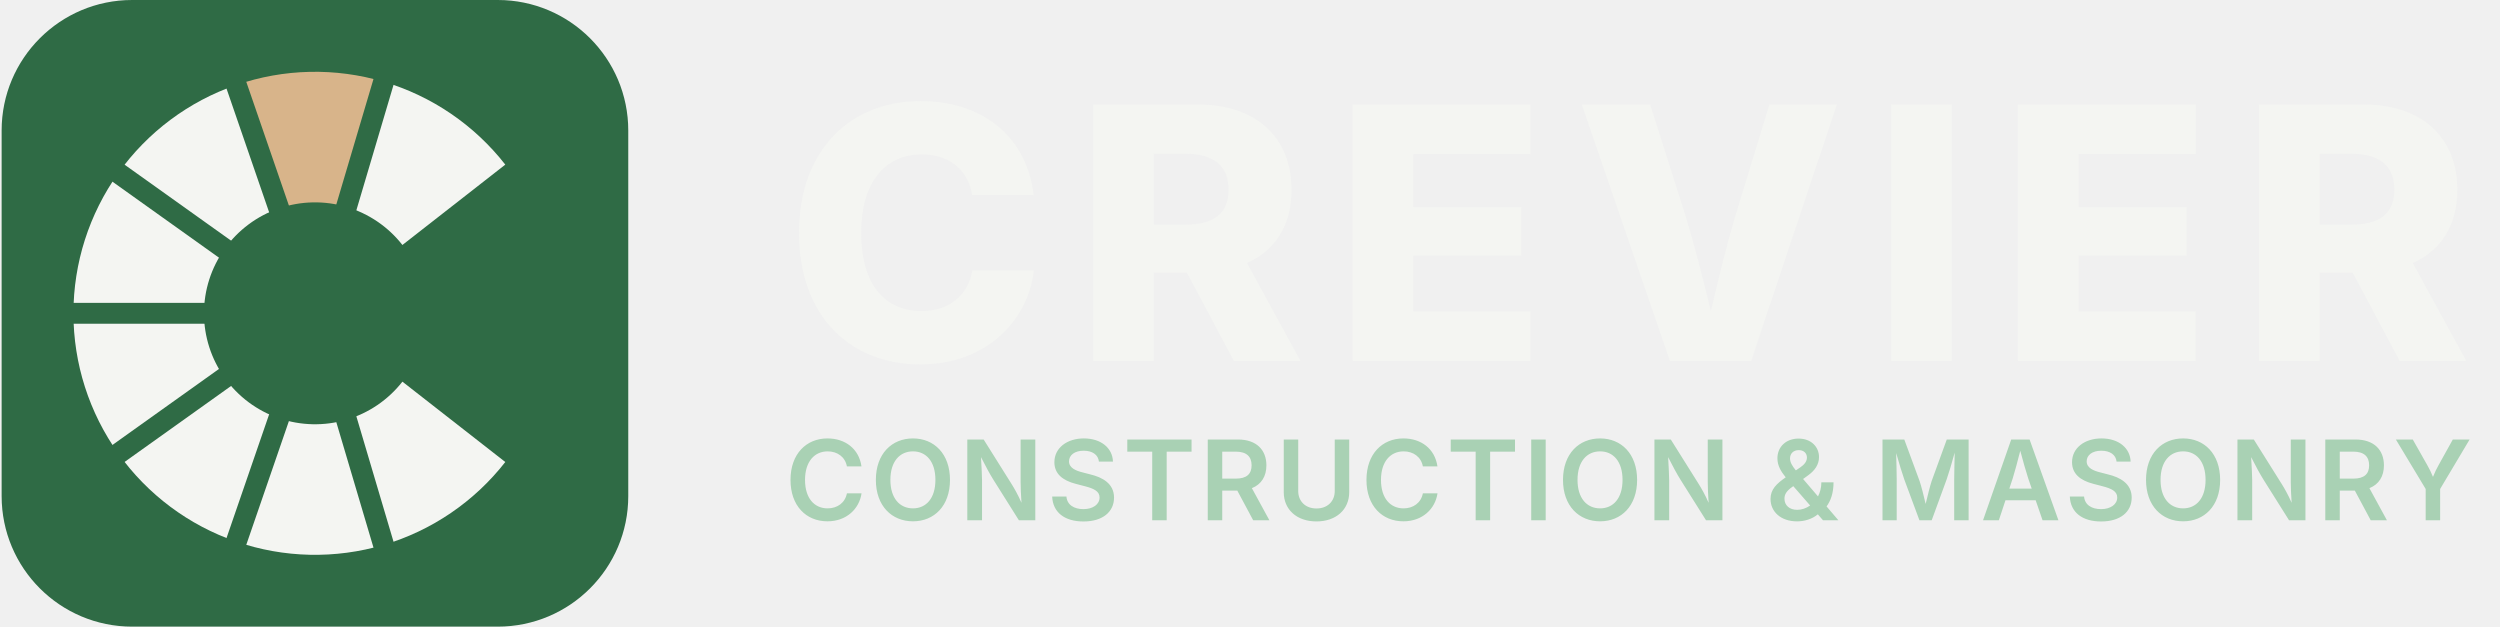
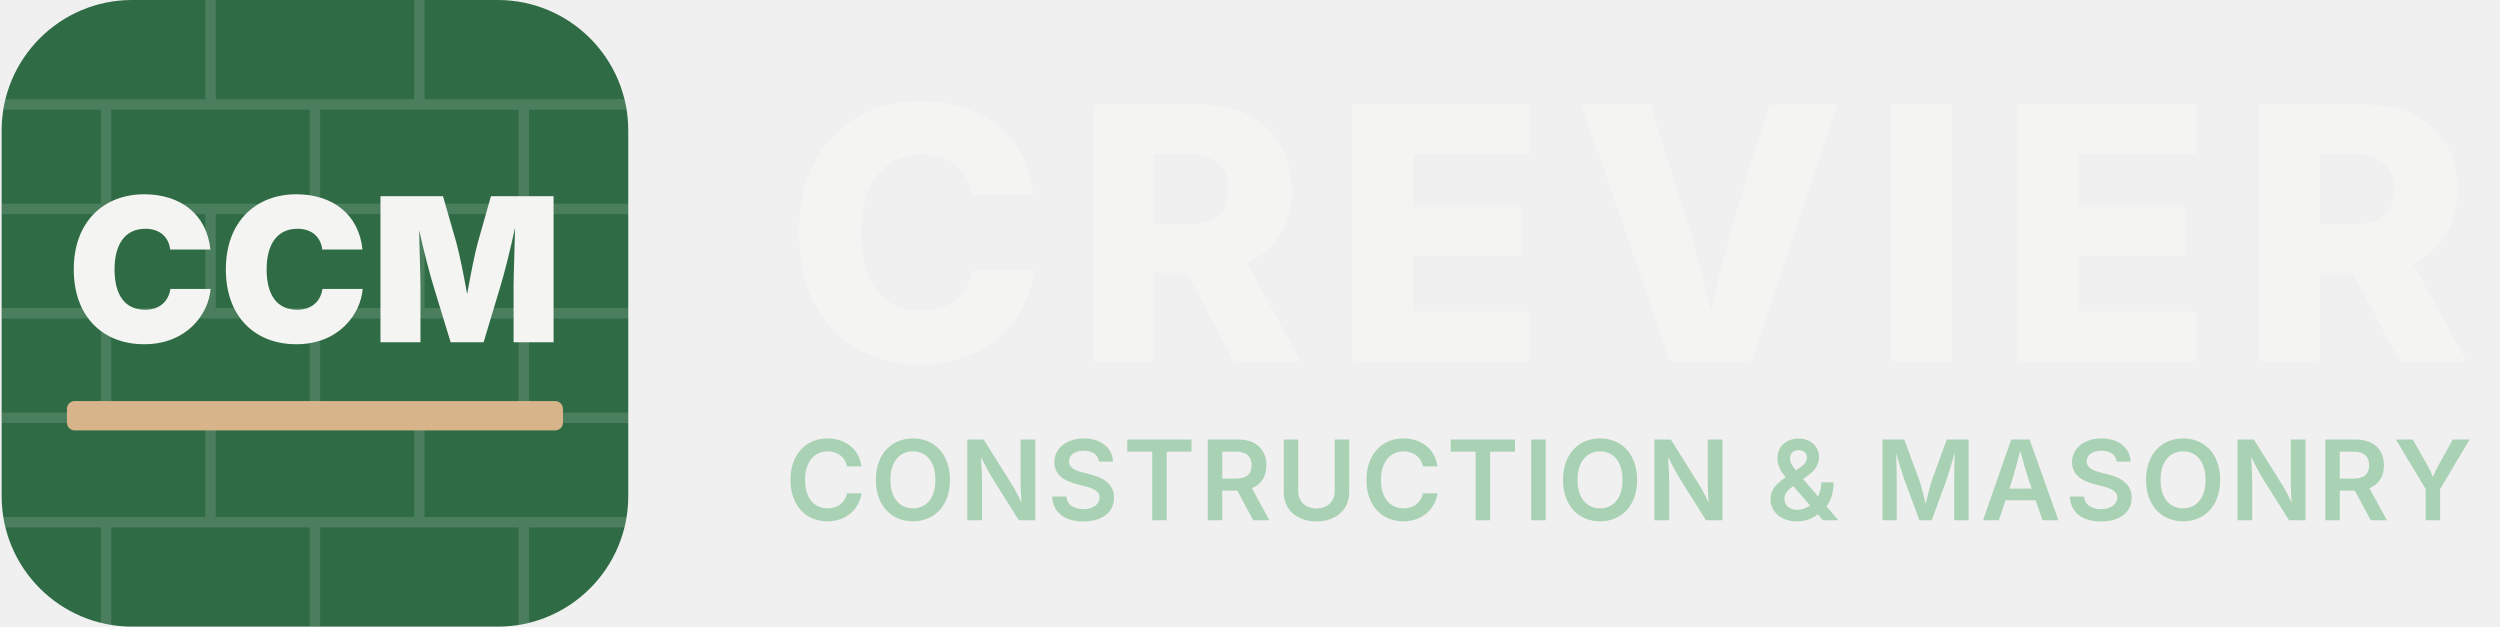
<svg xmlns="http://www.w3.org/2000/svg" viewBox="0 0 382.5 96" width="383" height="96" role="img" aria-label="Crevier Construction and Masonry">
  <rect width="96" height="96" rx="20" fill="#2f6b45" />
-   <path d="M77.16,25.22 A37.0,37.0 0 0 0 58.51,12.52 L52.83,31.70 A17.0,17.0 0 0 1 61.40,37.53 Z" fill="#f4f5f2" />
-   <path d="M58.51,12.52 A37.0,37.0 0 0 0 35.95,13.02 L42.47,31.93 A17.0,17.0 0 0 1 52.83,31.70 Z" fill="#d8b48a" />
-   <path d="M35.95,13.02 A37.0,37.0 0 0 0 17.88,26.51 L34.16,38.13 A17.0,17.0 0 0 1 42.47,31.93 Z" fill="#f4f5f2" />
-   <path d="M17.88,26.51 A37.0,37.0 0 0 0 11.00,48.00 L31.00,48.00 A17.0,17.0 0 0 1 34.16,38.13 Z" fill="#f4f5f2" />
-   <path d="M11.00,48.00 A37.0,37.0 0 0 0 17.88,69.49 L34.16,57.87 A17.0,17.0 0 0 1 31.00,48.00 Z" fill="#f4f5f2" />
-   <path d="M17.88,69.49 A37.0,37.0 0 0 0 35.95,82.98 L42.47,64.07 A17.0,17.0 0 0 1 34.16,57.87 Z" fill="#f4f5f2" />
-   <path d="M35.95,82.98 A37.0,37.0 0 0 0 58.51,83.48 L52.83,64.30 A17.0,17.0 0 0 1 42.47,64.07 Z" fill="#f4f5f2" />
-   <path d="M58.51,83.48 A37.0,37.0 0 0 0 77.16,70.78 L61.40,58.47 A17.0,17.0 0 0 1 52.83,64.30 Z" fill="#f4f5f2" />
-   <path d="M52.26,33.62L59.08,10.61M43.12,33.82L35.30,11.12M35.79,39.29L16.25,25.35M33.00,48.00L9.00,48.00M35.79,56.71L16.25,70.65M43.12,62.18L35.30,84.88M52.26,62.38L59.08,85.39" stroke="#2f6b45" stroke-width="3.2" fill="none" />
+   <clipPath id="pl">
+     <rect width="96" height="96" rx="20" />
+   </clipPath>
+   <path clip-path="url(#pl)" d="M32,0V16M64,0V16M0,16H96M16,16V32M48,16V32M80,16V32M0,32H96M32,32V48M64,32V48M0,48H96M16,48V64M48,48V64M80,48V64M0,64H96M32,64V80M64,64V80M0,80H96M16,80V96M48,80V96M80,80V96" stroke="#ffffff" stroke-opacity=".13" stroke-width="1.6" fill="none" />
+   <path d="M21.833 52.738C28.396 52.738 31.714 48.083 32.015 44.268H25.858C25.558 46.176 24.206 47.452 21.983 47.452C19.01 47.452 17.298 45.365 17.298 41.265C17.298 37.361 18.965 35.048 22.014 35.048C24.266 35.048 25.588 36.324 25.828 38.232H31.985C31.429 32.826 27.405 29.762 21.833 29.762C15.812 29.762 11.051 33.787 11.051 41.265C11.051 48.698 15.691 52.738 21.833 52.738ZM45.132 52.738C51.694 52.738 55.013 48.083 55.313 44.268H49.156C48.856 46.176 47.504 47.452 45.282 47.452C42.309 47.452 40.597 45.365 40.597 41.265C40.597 37.361 42.264 35.048 45.312 35.048C47.565 35.048 48.886 36.324 49.126 38.232H55.283C54.728 32.826 50.703 29.762 45.132 29.762C39.11 29.762 34.35 33.787 34.35 41.265C34.35 48.698 38.99 52.738 45.132 52.738ZM58.039 52.438H64.165V43.788C64.165 42.136 64.015 38.427 63.955 35.243C64.691 38.532 65.607 42.031 66.148 43.788L68.791 52.438H73.836L76.434 43.788C76.99 41.971 77.936 38.277 78.657 34.868C78.597 38.126 78.431 42.076 78.431 43.788V52.438H84.558V30.062H74.963L72.98 37.06C72.515 38.697 71.839 42.136 71.313 45.064C70.803 42.136 70.097 38.697 69.632 37.06L67.619 30.062H58.039Z" fill="#f4f5f2" />
+   <rect x="10.00" y="61.44" width="76.00" height="4.5" rx="1.2" fill="#d8b48a" />
  <path d="M140.751 55.827C151.43 55.827 157.415 48.445 158.127 41.431H148.714C148.055 45.254 145.154 47.654 140.936 47.654C135.293 47.654 131.681 43.567 131.681 35.683C131.681 28.063 135.214 23.659 140.988 23.659C145.207 23.659 148.081 26.059 148.688 29.882H158.101C157.02 20.733 150.085 15.486 140.751 15.486C130.283 15.486 122.162 22.71 122.162 35.683C122.162 48.576 130.125 55.827 140.751 55.827ZM167.216 55.3H176.523V41.774H181.586L188.784 55.3H198.988L190.788 40.297C195.139 38.346 197.617 34.496 197.617 29.065C197.617 21.049 192.159 16.013 183.3 16.013H167.216ZM176.523 34.417V23.554H181.322C185.699 23.554 187.967 25.4 187.967 29.065C187.967 32.73 185.699 34.417 181.349 34.417ZM206.97 55.3H234.207V47.706H216.277V39.163H232.81V31.728H216.277V23.607H234.233V16.013H206.97ZM255.583 55.3H268.028L281.159 16.013H270.823L265.576 33.178C264.258 37.66 263.071 42.433 261.858 47.68C260.593 42.459 259.354 37.634 258.009 33.178L252.551 16.013H242.083ZM298.765 16.013H289.457V55.3H298.765ZM308.882 55.3H336.119V47.706H318.189V39.163H334.722V31.728H318.189V23.607H336.146V16.013H308.882ZM345.814 55.3H355.122V41.774H360.185L367.383 55.3H377.587L369.387 40.297C373.737 38.346 376.216 34.496 376.216 29.065C376.216 21.049 370.758 16.013 361.898 16.013H345.814ZM355.122 34.417V23.554H359.921C364.298 23.554 366.565 25.4 366.565 29.065C366.565 32.73 364.298 34.417 359.947 34.417Z" fill="#f4f5f2" />
  <path d="M126.516 79.866C129.438 79.866 131.397 77.949 131.737 75.583H129.496C129.214 77.044 128.019 77.882 126.541 77.882C124.532 77.882 123.08 76.363 123.08 73.524C123.08 70.719 124.524 69.15 126.549 69.15C128.027 69.15 129.222 69.988 129.496 71.449H131.729C131.339 68.743 129.23 67.166 126.516 67.166C123.287 67.166 120.855 69.523 120.855 73.524C120.855 77.509 123.262 79.866 126.516 79.866ZM139.618 79.866C142.856 79.866 145.288 77.517 145.288 73.524C145.288 69.523 142.856 67.166 139.618 67.166C136.373 67.166 133.932 69.523 133.932 73.524C133.932 77.509 136.373 79.866 139.618 79.866ZM139.618 77.882C137.593 77.882 136.157 76.338 136.157 73.524C136.157 70.694 137.593 69.15 139.618 69.15C141.627 69.15 143.055 70.685 143.055 73.524C143.055 76.346 141.627 77.882 139.618 77.882ZM147.939 79.7H150.197V73.557C150.197 72.868 150.122 71.565 150.039 70.038C150.869 71.648 151.334 72.528 151.982 73.566L155.841 79.7H158.357V67.332H156.107V73.823C156.107 74.578 156.157 75.832 156.24 77.027C155.7 75.79 155.161 74.852 154.721 74.147L150.446 67.332H147.939ZM165.739 79.891C168.695 79.891 170.421 78.405 170.421 76.23C170.421 74.072 168.62 73.117 166.785 72.678L165.632 72.379C164.627 72.13 163.523 71.715 163.523 70.677C163.523 69.739 164.37 69.05 165.764 69.05C167.101 69.05 167.997 69.664 168.105 70.719H170.255C170.197 68.652 168.437 67.166 165.798 67.166C163.208 67.166 161.282 68.627 161.282 70.81C161.282 72.553 162.502 73.599 164.569 74.13L165.972 74.495C167.308 74.844 168.205 75.251 168.205 76.214C168.205 77.276 167.184 77.998 165.723 77.998C164.328 77.998 163.224 77.367 163.125 76.064H160.942C161.041 78.505 162.859 79.891 165.739 79.891ZM172.45 69.2H176.268V79.7H178.485V69.2H182.295V67.332H172.45ZM184.78 79.7H186.996V75.159H189.304L191.736 79.7H194.218L191.537 74.786C192.998 74.205 193.762 72.968 193.762 71.291C193.762 68.934 192.251 67.332 189.404 67.332H184.78ZM186.996 73.325V69.191H189.063C190.748 69.191 191.495 69.971 191.495 71.291C191.495 72.603 190.748 73.325 189.08 73.325ZM201.435 79.883C204.448 79.883 206.449 78.056 206.449 75.408V67.332H204.232V75.226C204.232 76.778 203.145 77.899 201.435 77.899C199.725 77.899 198.638 76.778 198.638 75.226V67.332H196.421V75.408C196.421 78.056 198.405 79.883 201.435 79.883ZM214.753 79.866C217.675 79.866 219.634 77.949 219.974 75.583H217.733C217.451 77.044 216.255 77.882 214.778 77.882C212.769 77.882 211.316 76.363 211.316 73.524C211.316 70.719 212.761 69.15 214.786 69.15C216.264 69.15 217.459 69.988 217.733 71.449H219.966C219.576 68.743 217.467 67.166 214.753 67.166C211.524 67.166 209.092 69.523 209.092 73.524C209.092 77.509 211.499 79.866 214.753 79.866ZM222.003 69.2H225.821V79.7H228.038V69.2H231.848V67.332H222.003ZM236.549 67.332H234.333V79.7H236.549ZM244.887 79.866C248.124 79.866 250.556 77.517 250.556 73.524C250.556 69.523 248.124 67.166 244.887 67.166C241.641 67.166 239.201 69.523 239.201 73.524C239.201 77.509 241.641 79.866 244.887 79.866ZM244.887 77.882C242.862 77.882 241.426 76.338 241.426 73.524C241.426 70.694 242.862 69.15 244.887 69.15C246.896 69.15 248.323 70.685 248.323 73.524C248.323 76.346 246.896 77.882 244.887 77.882ZM253.208 79.7H255.466V73.557C255.466 72.868 255.391 71.565 255.308 70.038C256.138 71.648 256.603 72.528 257.25 73.566L261.11 79.7H263.625V67.332H261.376V73.823C261.376 74.578 261.426 75.832 261.509 77.027C260.969 75.79 260.429 74.852 259.99 74.147L255.715 67.332H253.208ZM275.062 79.874C276.15 79.874 277.37 79.534 278.242 78.795L279.03 79.7H281.388L279.578 77.583C280.176 76.786 280.649 75.591 280.649 73.889H278.781C278.781 74.703 278.59 75.433 278.267 76.048L275.984 73.383L276.781 72.802C277.777 72.08 278.424 71.167 278.424 70.03C278.424 68.469 277.229 67.191 275.295 67.191C273.336 67.191 272.049 68.486 272.049 70.212C272.049 71.341 272.597 72.229 273.319 73.126C271.941 74.097 270.995 74.944 270.995 76.446C270.995 78.364 272.539 79.874 275.062 79.874ZM277.063 77.442C276.465 77.866 275.768 78.106 275.079 78.106C273.917 78.106 273.128 77.434 273.128 76.396C273.128 75.707 273.477 75.209 274.274 74.628L274.481 74.479ZM274.872 72.063C274.332 71.391 273.983 70.843 273.983 70.229C273.983 69.473 274.515 68.959 275.32 68.959C276.108 68.959 276.573 69.449 276.573 70.096C276.573 70.76 276.083 71.233 275.594 71.574ZM288.151 79.7H290.326V73.458C290.326 72.52 290.276 70.81 290.243 69.407C290.7 71.001 291.198 72.653 291.488 73.458L293.804 79.7H295.689L297.971 73.458C298.262 72.628 298.785 70.926 299.208 69.341C299.183 70.81 299.133 72.536 299.133 73.458V79.7H301.341V67.332H297.996L295.672 73.715C295.431 74.454 295.049 75.981 294.759 77.201C294.477 75.965 294.086 74.446 293.837 73.715L291.488 67.332H288.151ZM303.553 79.7H305.977L306.989 76.637H311.613L312.667 79.7H315.099L310.683 67.332H307.869ZM307.579 74.852 308.102 73.275C308.442 72.171 308.816 70.785 309.256 69.058C309.712 70.768 310.102 72.138 310.467 73.275L311.007 74.852ZM321.644 79.891C324.599 79.891 326.325 78.405 326.325 76.23C326.325 74.072 324.524 73.117 322.69 72.678L321.536 72.379C320.531 72.13 319.427 71.715 319.427 70.677C319.427 69.739 320.274 69.05 321.669 69.05C323.005 69.05 323.902 69.664 324.009 70.719H326.159C326.101 68.652 324.342 67.166 321.702 67.166C319.112 67.166 317.186 68.627 317.186 70.81C317.186 72.553 318.406 73.599 320.473 74.13L321.876 74.495C323.213 74.844 324.109 75.251 324.109 76.214C324.109 77.276 323.088 77.998 321.627 77.998C320.233 77.998 319.129 77.367 319.029 76.064H316.846C316.946 78.505 318.763 79.891 321.644 79.891ZM334.206 79.866C337.444 79.866 339.876 77.517 339.876 73.524C339.876 69.523 337.444 67.166 334.206 67.166C330.961 67.166 328.52 69.523 328.52 73.524C328.52 77.509 330.961 79.866 334.206 79.866ZM334.206 77.882C332.181 77.882 330.745 76.338 330.745 73.524C330.745 70.694 332.181 69.15 334.206 69.15C336.215 69.15 337.643 70.685 337.643 73.524C337.643 76.346 336.215 77.882 334.206 77.882ZM342.527 79.7H344.785V73.557C344.785 72.868 344.71 71.565 344.627 70.038C345.457 71.648 345.922 72.528 346.57 73.566L350.43 79.7H352.945V67.332H350.695V73.823C350.695 74.578 350.745 75.832 350.828 77.027C350.288 75.79 349.749 74.852 349.309 74.147L345.034 67.332H342.527ZM355.986 79.7H358.203V75.159H360.51L362.942 79.7H365.424L362.743 74.786C364.204 74.205 364.968 72.968 364.968 71.291C364.968 68.934 363.457 67.332 360.61 67.332H355.986ZM358.203 73.325V69.191H360.269C361.955 69.191 362.702 69.971 362.702 71.291C362.702 72.603 361.955 73.325 360.286 73.325ZM371.363 79.7H373.579V74.91L378.095 67.332H375.521L373.355 71.233C373.031 71.823 372.757 72.354 372.483 73.059C372.209 72.37 371.936 71.839 371.595 71.233L369.387 67.332H366.797L371.363 74.91Z" fill="#a9d1b4" />
</svg>
